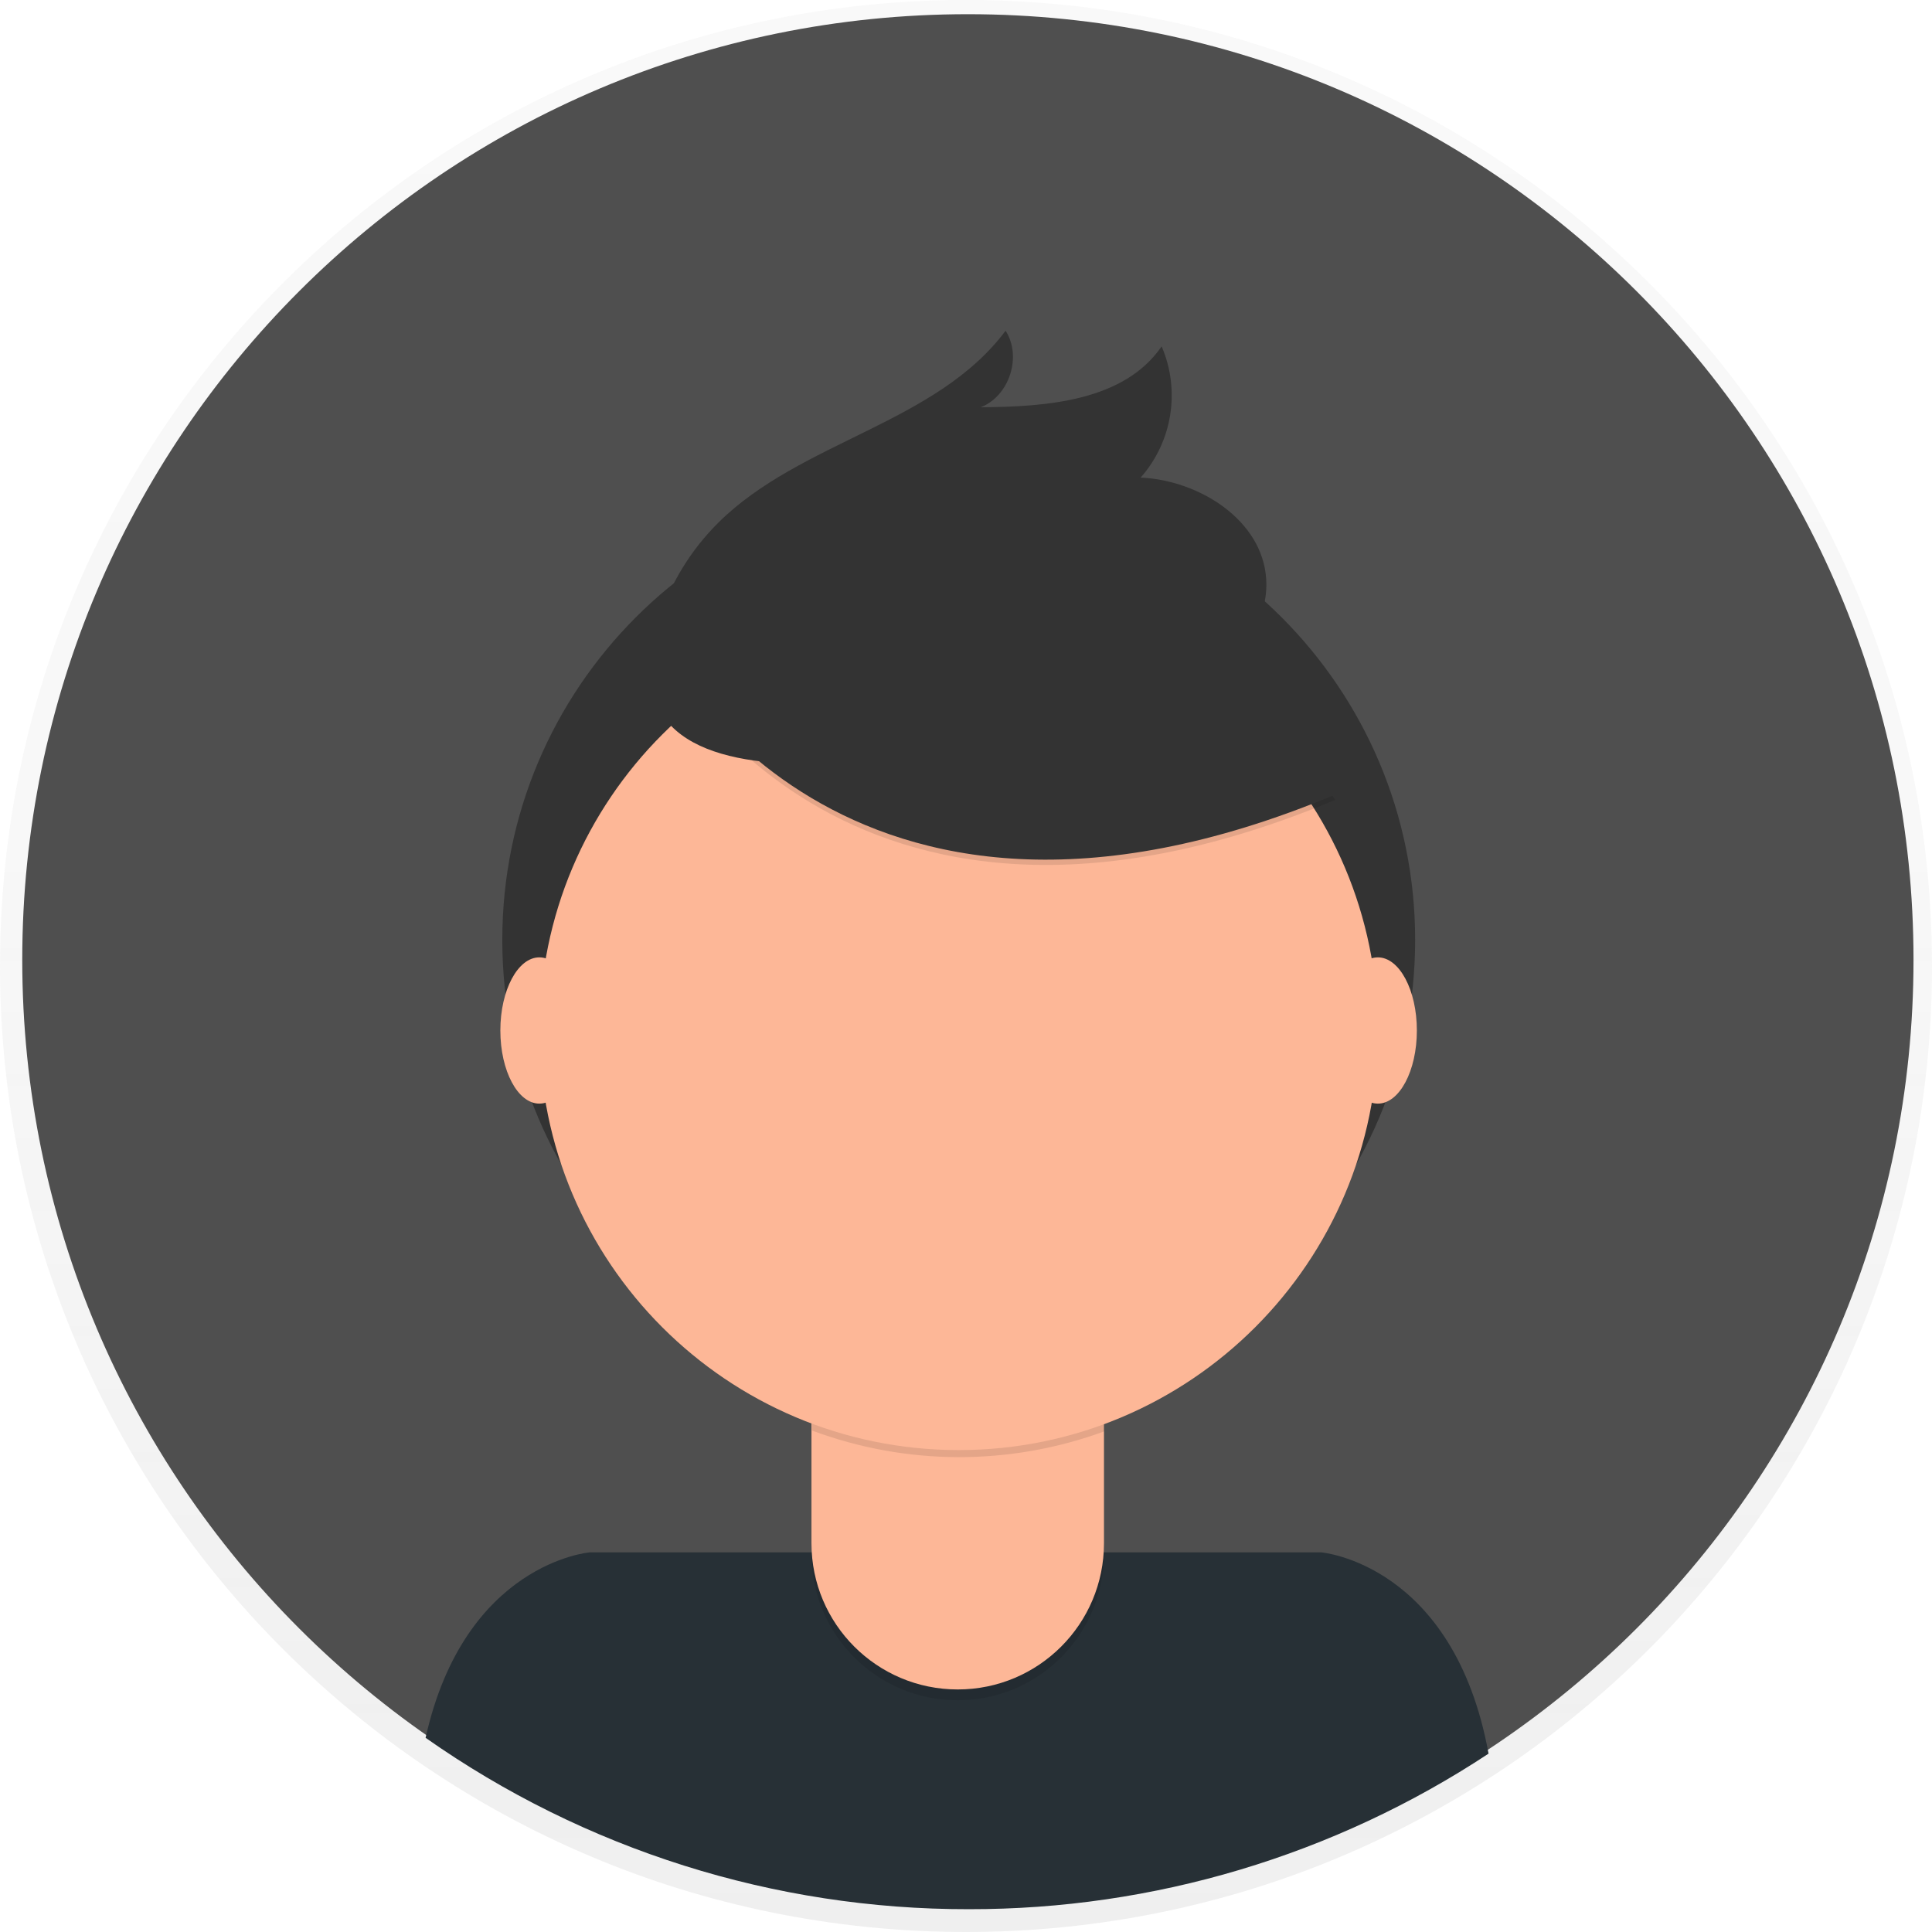
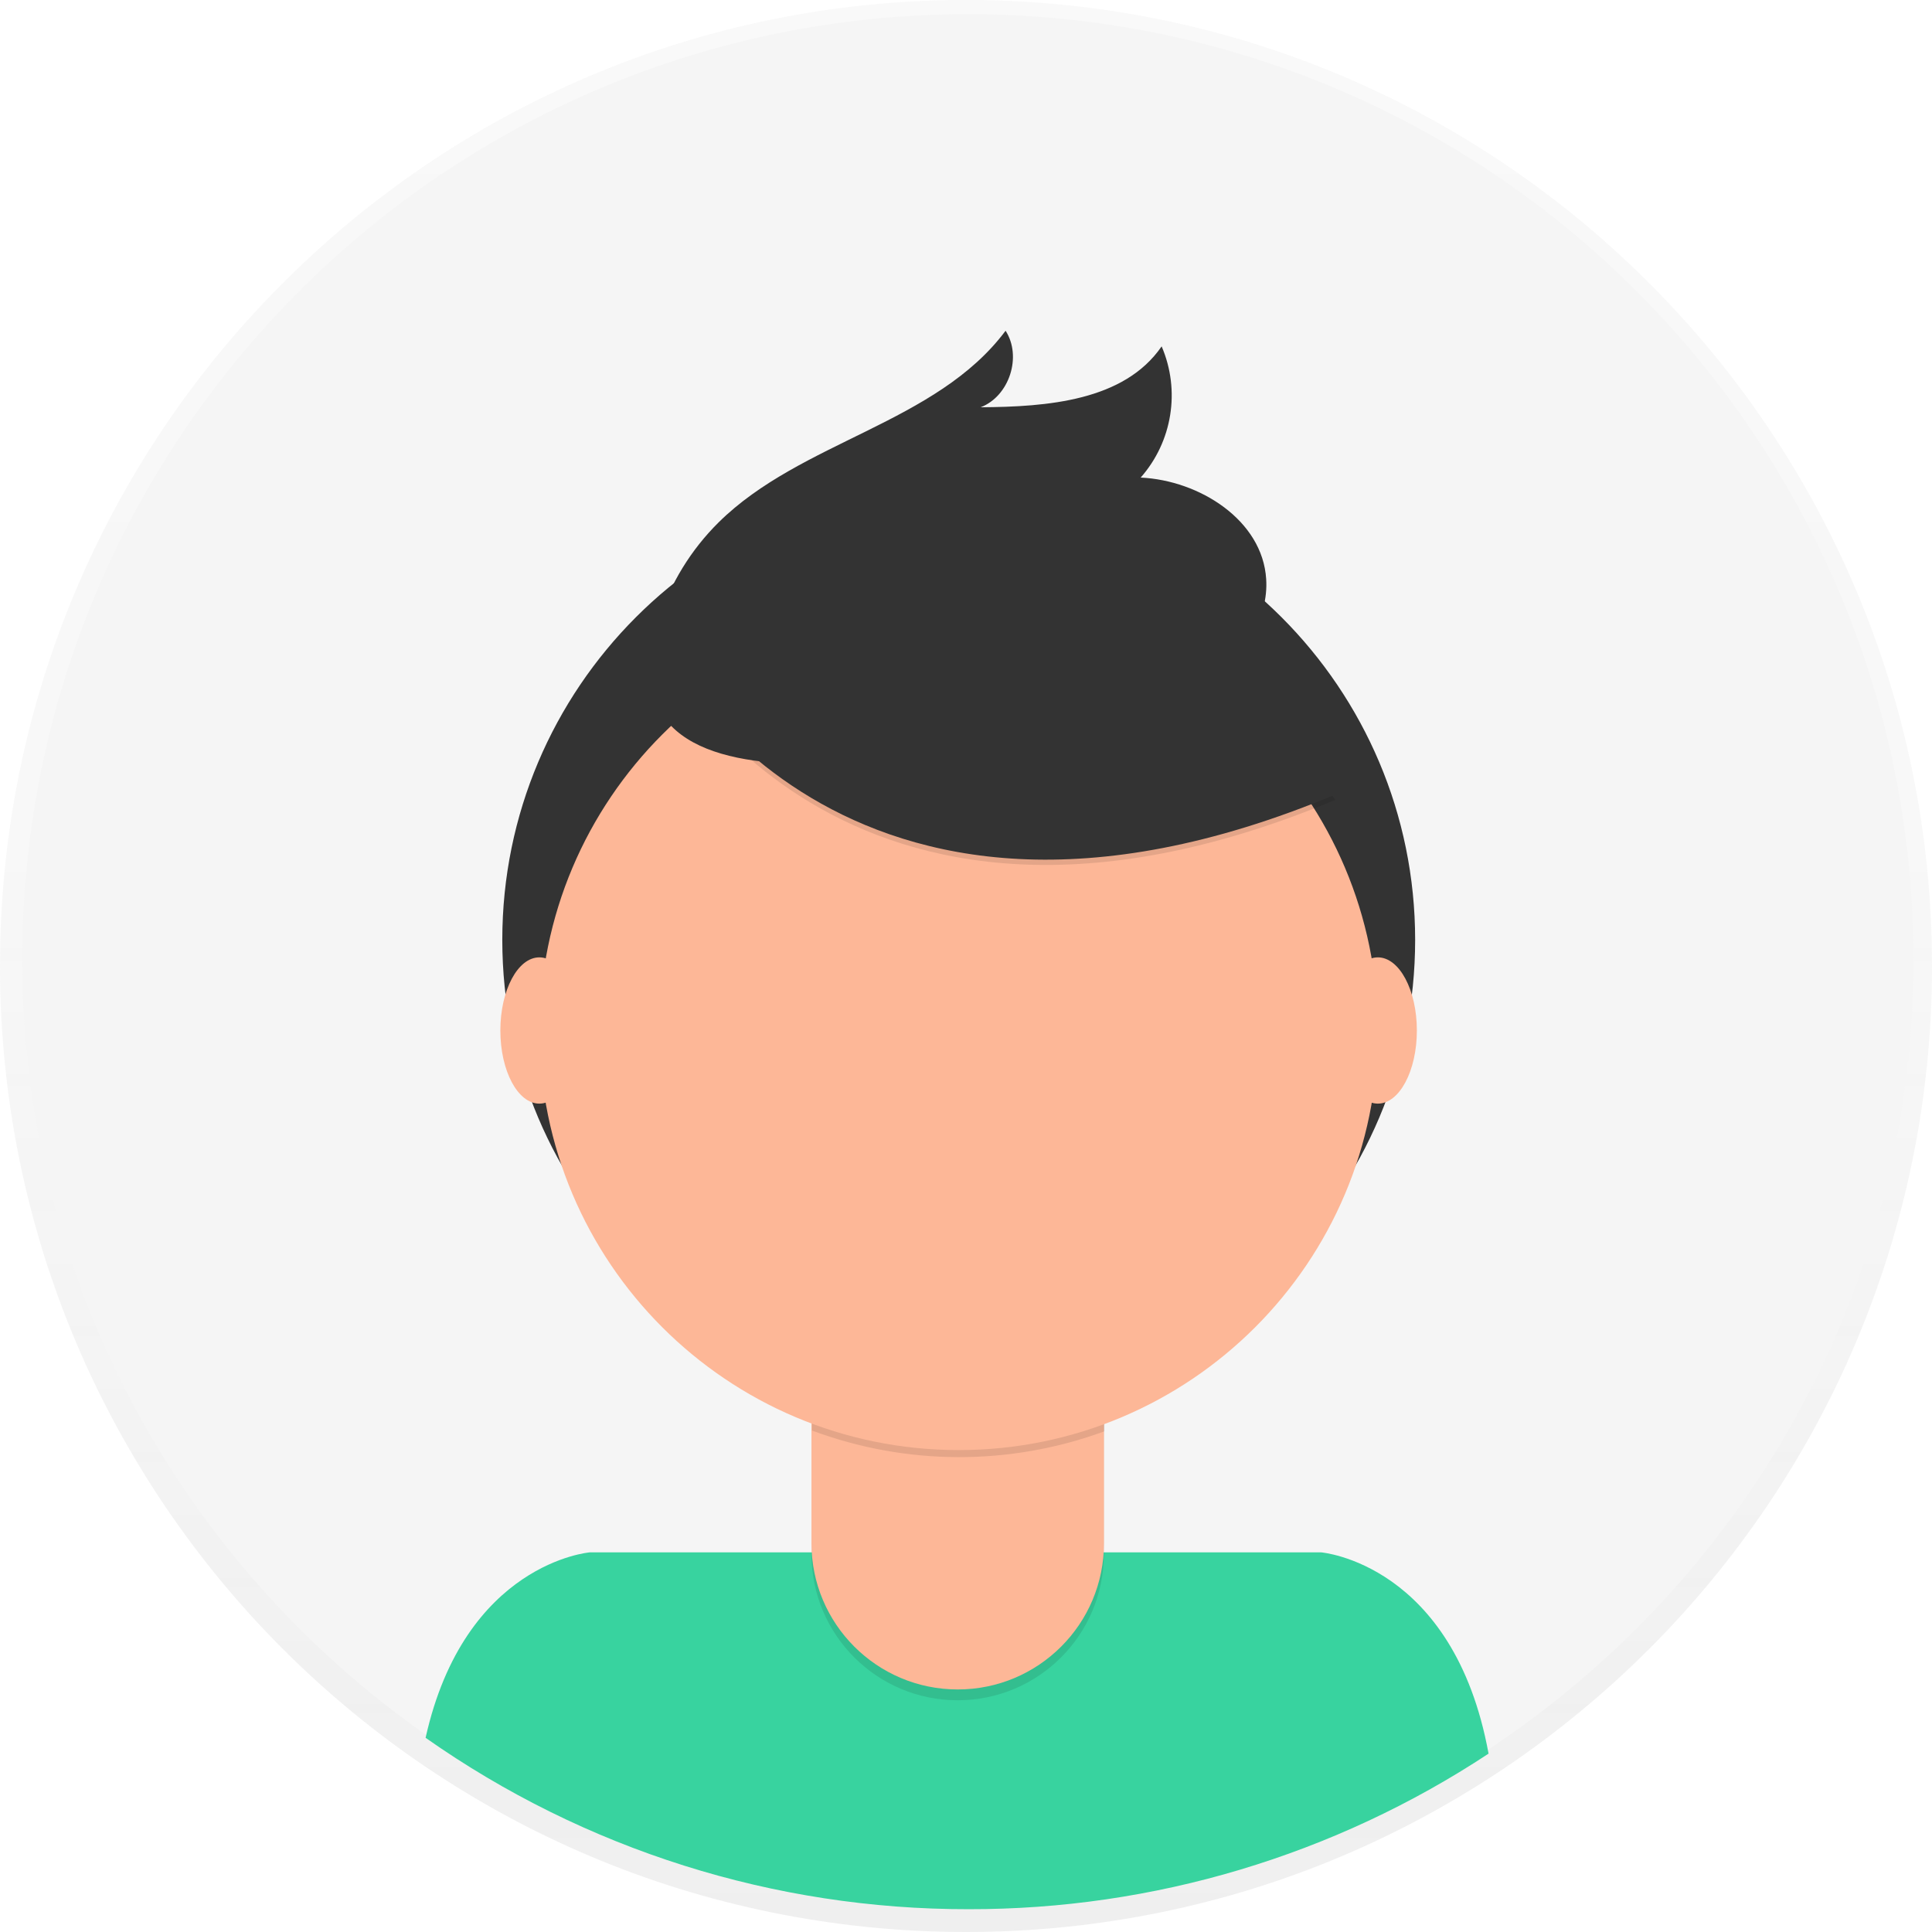
<svg xmlns="http://www.w3.org/2000/svg" id="457bf273-24a3-4fd8-a857-e9b918267d6a" data-name="Layer 1" width="698" height="698" viewBox="0 0 698 698">
  <defs>
    <linearGradient id="b247946c-c62f-4d08-994a-4c3d64e1e98f" x1="349" y1="698" x2="349" gradientUnits="userSpaceOnUse">
      <stop offset="0" stop-color="gray" stop-opacity="0.25" />
      <stop offset="0.54" stop-color="gray" stop-opacity="0.12" />
      <stop offset="1" stop-color="gray" stop-opacity="0.1" />
    </linearGradient>
  </defs>
  <g opacity="0.5">
    <circle cx="349" cy="349" r="349" fill="url(#b247946c-c62f-4d08-994a-4c3d64e1e98f)" />
  </g>
-   <circle cx="349.68" cy="346.77" r="341.64" fill="#4f4f4f" />
-   <path d="M601,790.76a340,340,0,0,0,187.79-56.2c-12.59-68.8-60.5-72.72-60.5-72.72H464.09s-45.21,3.71-59.33,67A340.07,340.07,0,0,0,601,790.76Z" transform="translate(-251 -101)" fill="#273036" />
+   <circle cx="349.68" cy="346.77" r="341.64" fill="#f5f5f5" />
+   <path d="M601,790.76a340,340,0,0,0,187.79-56.2c-12.59-68.8-60.5-72.72-60.5-72.72H464.09s-45.21,3.71-59.33,67A340.07,340.07,0,0,0,601,790.76Z" transform="translate(-251 -101)" fill="#38d39f" />
  <circle cx="346.37" cy="339.57" r="164.9" fill="#333" />
  <path d="M293.15,476.92H398.81a0,0,0,0,1,0,0v84.53A52.83,52.83,0,0,1,346,614.28h0a52.83,52.83,0,0,1-52.83-52.83V476.92a0,0,0,0,1,0,0Z" opacity="0.1" />
  <path d="M296.5,473h99a3.35,3.35,0,0,1,3.35,3.35v81.18A52.83,52.83,0,0,1,346,610.37h0a52.83,52.83,0,0,1-52.83-52.83V476.35A3.35,3.35,0,0,1,296.5,473Z" fill="#fdb797" />
  <path d="M544.34,617.82a152.07,152.07,0,0,0,105.66.29v-13H544.34Z" transform="translate(-251 -101)" opacity="0.1" />
  <circle cx="346.37" cy="372.44" r="151.45" fill="#fdb797" />
  <path d="M489.49,335.68S553.32,465.24,733.37,390l-41.92-65.73-74.31-26.67Z" transform="translate(-251 -101)" opacity="0.1" />
  <path d="M489.49,333.78s63.83,129.56,243.88,54.3l-41.92-65.73-74.31-26.67Z" transform="translate(-251 -101)" fill="#333" />
  <path d="M488.93,325a87.49,87.49,0,0,1,21.69-35.27c29.79-29.45,78.63-35.66,103.68-69.24,6,9.32,1.36,23.65-9,27.65,24-.16,51.81-2.26,65.38-22a44.89,44.89,0,0,1-7.57,47.4c21.27,1,44,15.4,45.34,36.65.92,14.16-8,27.56-19.59,35.68s-25.71,11.85-39.56,14.9C608.86,369.7,462.54,407.07,488.93,325Z" transform="translate(-251 -101)" fill="#333" />
  <ellipse cx="194.86" cy="372.3" rx="14.09" ry="26.42" fill="#fdb797" />
  <ellipse cx="497.8" cy="372.3" rx="14.09" ry="26.42" fill="#fdb797" />
</svg>
